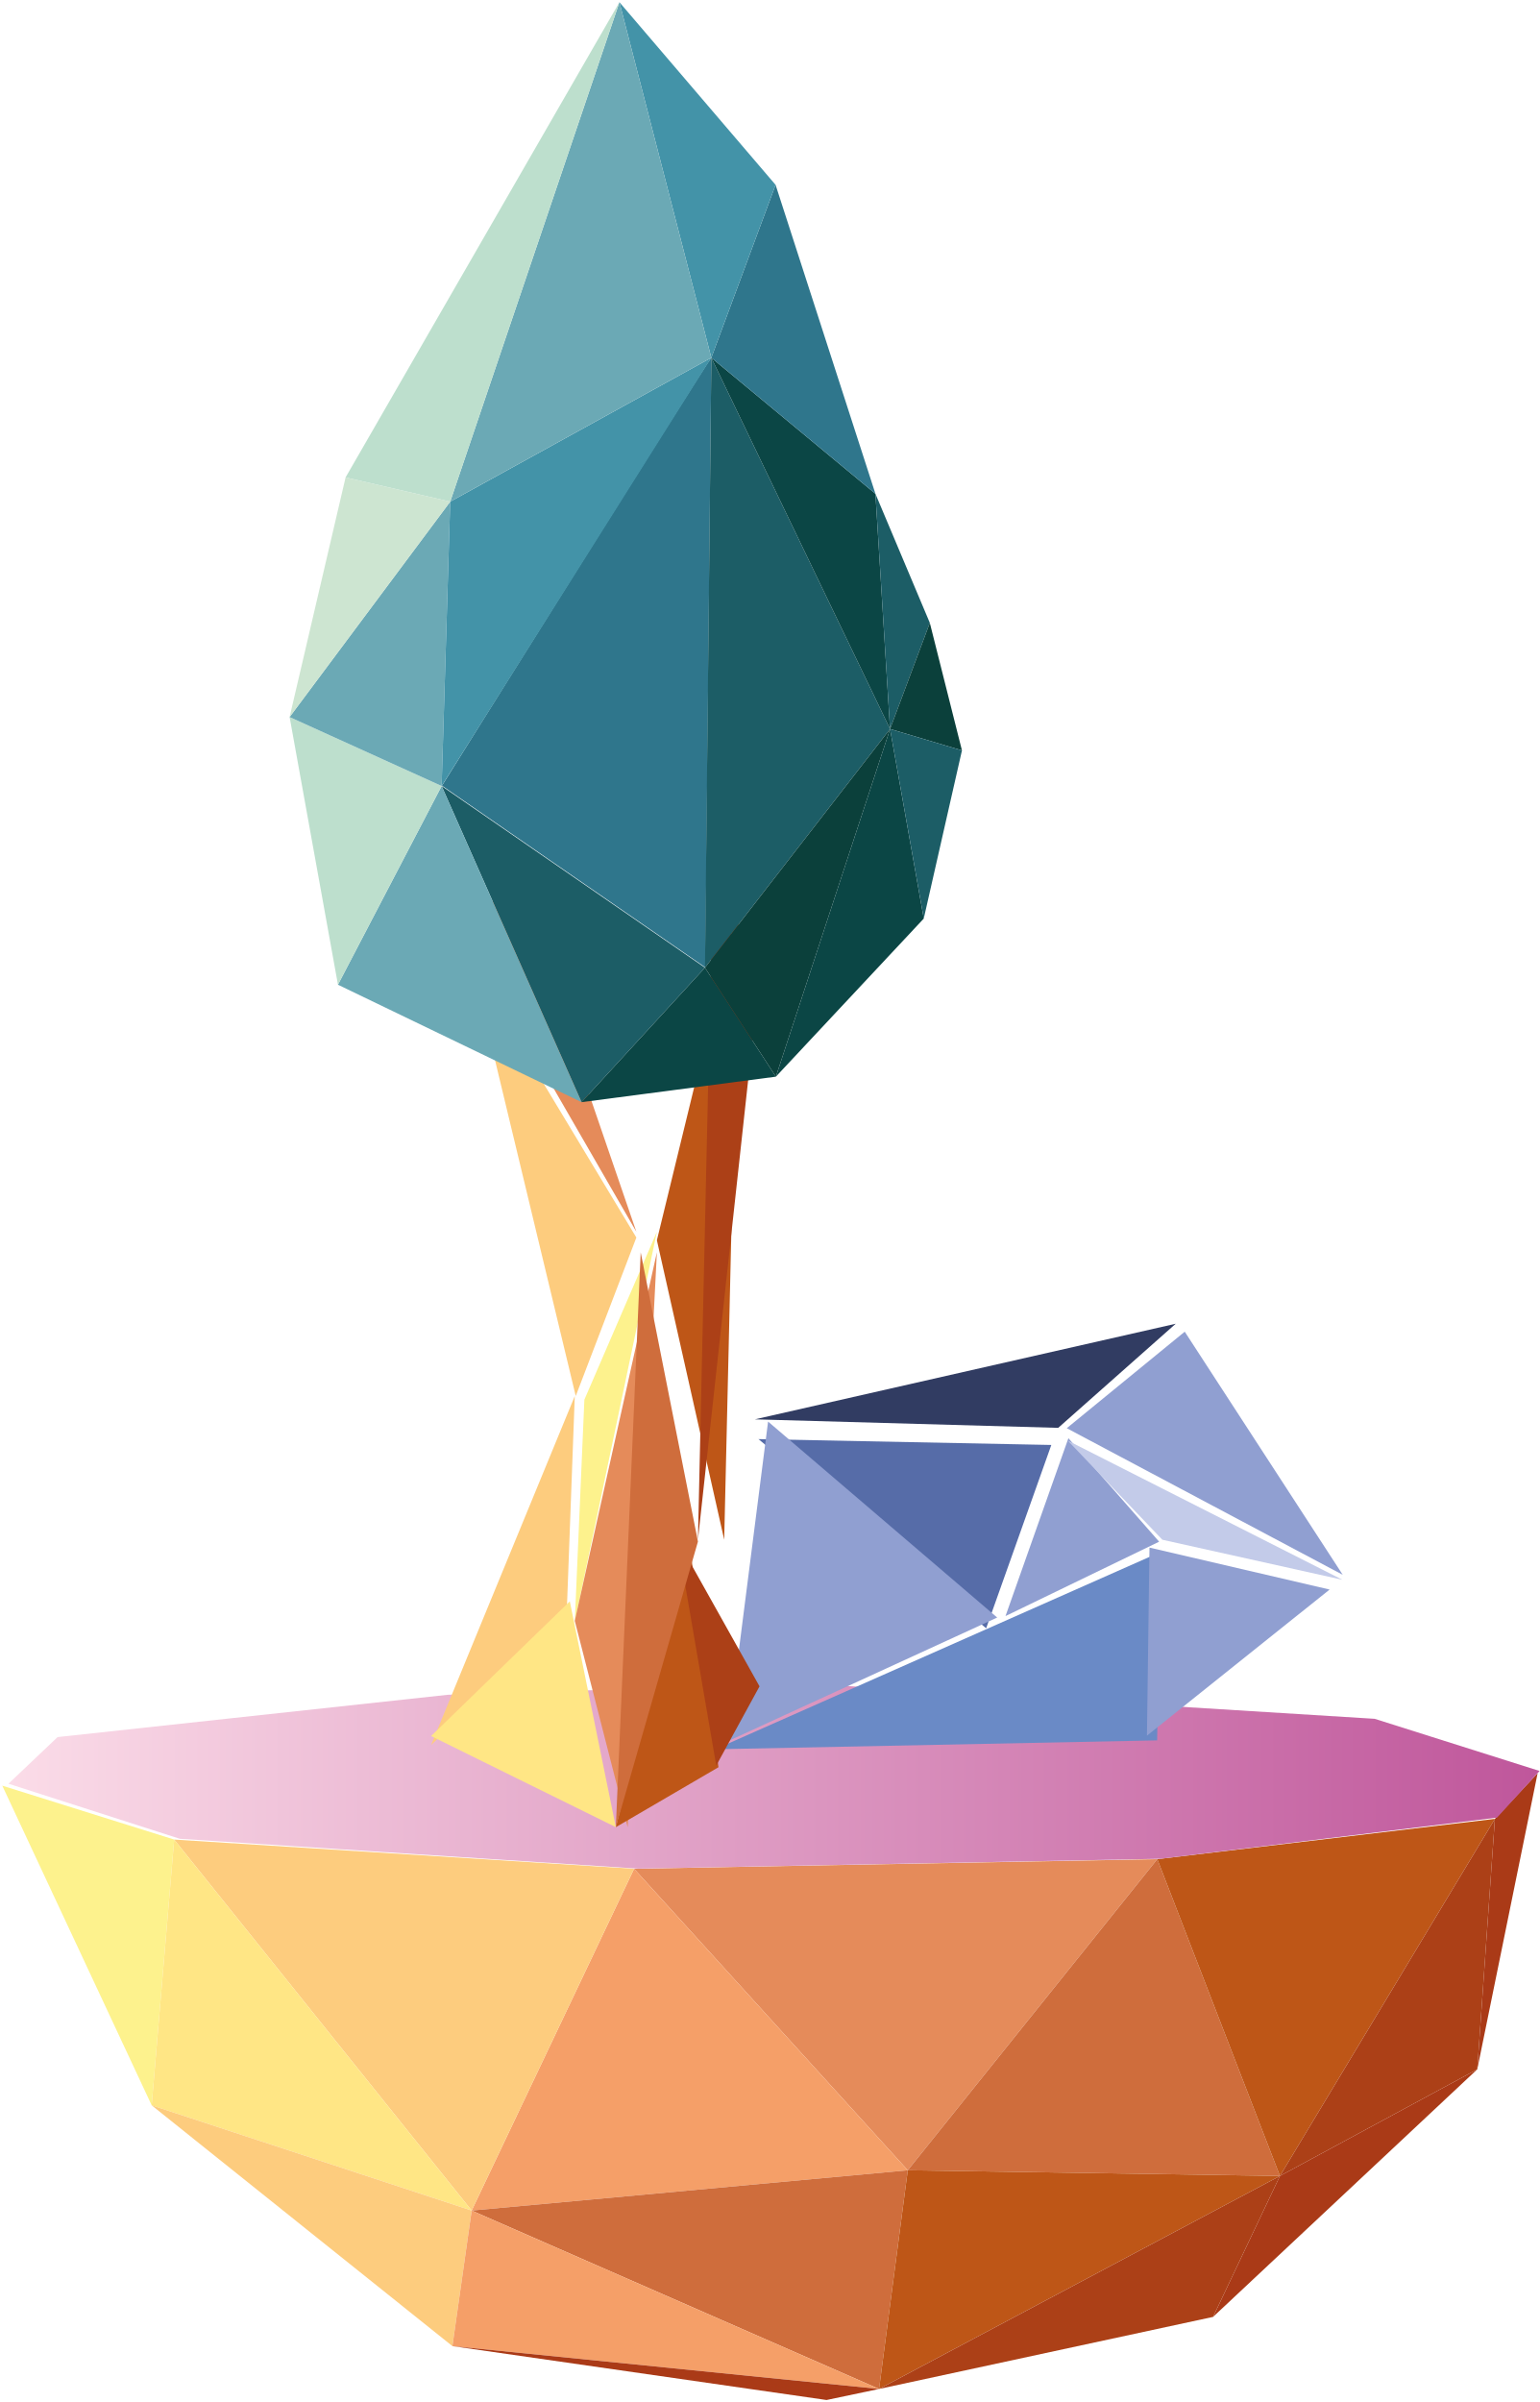
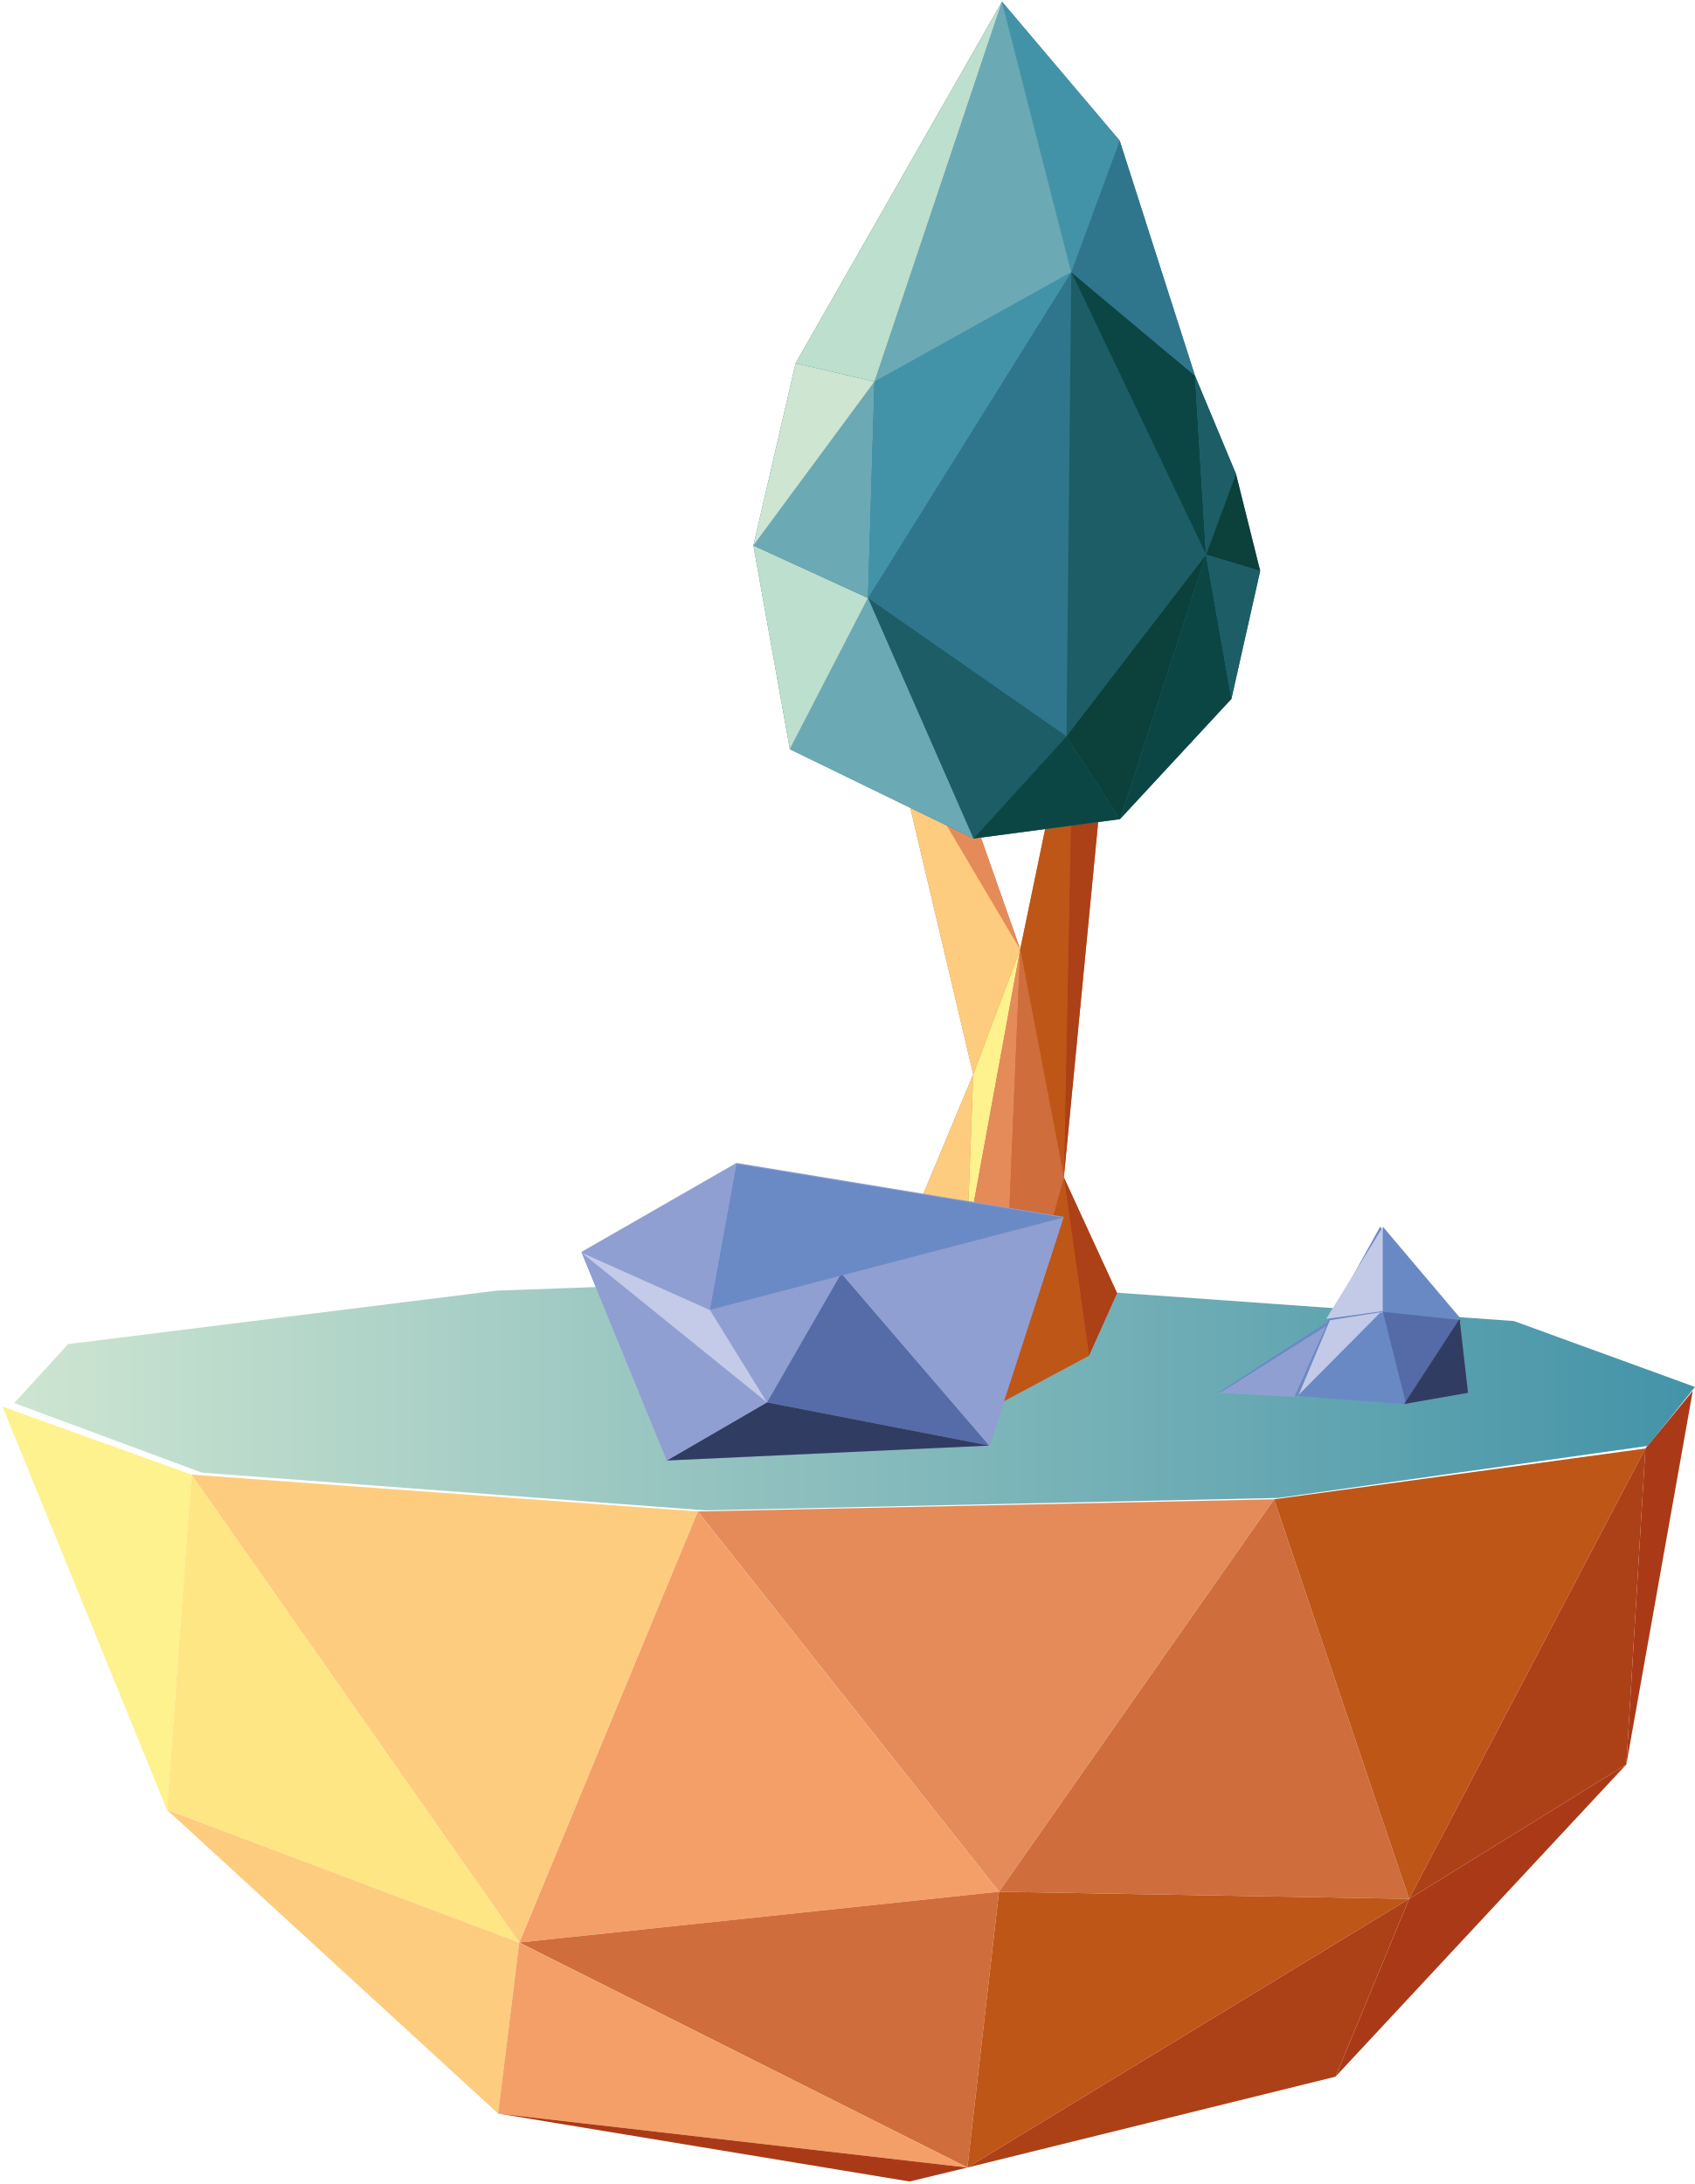
- <svg xmlns="http://www.w3.org/2000/svg" width="75px" height="117px" viewBox="0 0 75 117" version="1.1">
+ <svg xmlns="http://www.w3.org/2000/svg" width="239px" height="308px" viewBox="0 0 239 308" version="1.1">
  <defs>
-     <linearGradient x1="-0.001%" y1="49.98%" x2="100.005%" y2="49.98%" id="linearGradient-1">
-       <stop stop-color="#FBDCE8" offset="0.152%" />
-       <stop stop-color="#BF569B" offset="100%" />
+     <linearGradient x1="-0.008%" y1="49.98%" x2="99.999%" y2="49.98%" id="linearGradient-1">
+       <stop stop-color="#CDE5D1" offset="0.305%" />
+       <stop stop-color="#4393A8" offset="100%" />
    </linearGradient>
  </defs>
  <g id="Pages" stroke="none" stroke-width="1" fill="none" fill-rule="evenodd">
-     <g id="Desktop-HD" transform="translate(-216, -737)" fill-rule="nonzero">
-       <g id="zone_orange-pink" transform="translate(216, 819)">
-         <g id="Group" transform="translate(0, 4.329897)">
-           <polygon id="Path" fill="#E58B5A" points="30.89 4.697 44.221 19.383 56.377 4.228" />
-           <polygon id="Path" fill="#CF6D3C" points="56.377 4.228 62.352 19.659 44.221 19.383" />
-           <polygon id="Path" fill="#F59F68" points="30.89 4.697 22.977 21.345 44.221 19.383" />
-           <polygon id="Path" fill="#FDCC7E" points="30.89 4.697 8.485 3.274 22.977 21.345" />
-           <polygon id="Path" fill="#FDF28D" points="8.485 3.274 0.111 0.649 7.389 16.219" />
-           <polygon id="Path" fill="#FFE685" points="22.977 21.345 7.389 16.219 8.485 3.274" />
-           <polygon id="Path" fill="#CF6D3C" points="44.221 19.383 42.823 30.035 22.977 21.345" />
-           <polygon id="Path" fill="#BE5617" points="62.352 19.659 42.823 30.035 44.221 19.383" />
-           <polygon id="Path" fill="#BE5617" points="56.377 4.228 72.823 2.266 62.352 19.659" />
-           <polygon id="Path" fill="#AC4017" points="72.823 2.266 71.965 14.465 62.352 19.659" />
-           <polygon id="Path" fill="#FDCC7E" points="7.389 16.219 22.039 27.948 22.977 21.345" />
-           <polygon id="Path" fill="#F59F68" points="42.823 30.035 22.039 27.948 22.977 21.345" />
-           <polygon id="Path" fill="#AA3A17" points="71.965 14.465 74.905 0.041 72.823 2.266" />
-           <polygon id="Path" fill="#AA3A17" points="42.823 30.035 40.265 30.573 22.039 27.948" />
-           <polygon id="Path" fill="#AA3A17" points="62.352 19.659 59.094 26.525 71.965 14.465" />
-           <polygon id="Path" fill="#AC4017" points="42.823 30.035 59.094 26.525 62.352 19.659" />
+     <g id="Desktop" transform="translate(-448, -317)" fill-rule="nonzero">
+       <g id="Group-2" transform="translate(448, 317)">
+         <g id="zone_orange-green" transform="translate(0, 180)">
+           <g id="Group" transform="translate(0, 16)">
+             <polygon id="Path" fill="#E58B5A" points="98.385 17.153 140.868 70.782 179.655 15.438" />
+             <polygon id="Path" fill="#CF6D3C" points="179.655 15.438 198.694 71.791 140.868 70.782" />
+             <polygon id="Path" fill="#F59F68" points="98.385 17.153 73.219 77.946 140.868 70.782" />
+             <polygon id="Path" fill="#FDCC7E" points="98.385 17.153 26.989 11.957 73.219 77.946" />
+             <polygon id="Path" fill="#FDF28D" points="26.989 11.957 0.354 2.371 23.546 59.229" />
+             <polygon id="Path" fill="#FFE685" points="73.219 77.946 23.546 59.229 26.989 11.957" />
+             <polygon id="Path" fill="#CF6D3C" points="140.868 70.782 136.412 109.679 73.219 77.946" />
+             <polygon id="Path" fill="#BE5617" points="198.694 71.791 136.412 109.679 140.868 70.782" />
+             <polygon id="Path" fill="#BE5617" points="179.655 15.438 232.012 8.274 198.694 71.791" />
+             <polygon id="Path" fill="#AC4017" points="232.012 8.274 229.329 52.822 198.694 71.791" />
+             <polygon id="Path" fill="#FDCC7E" points="23.546 59.229 70.232 102.061 73.219 77.946" />
+             <polygon id="Path" fill="#F59F68" points="136.412 109.679 70.232 102.061 73.219 77.946" />
+             <polygon id="Path" fill="#AA3A17" points="229.329 52.822 238.696 0.151 232.012 8.274" />
+             <polygon id="Path" fill="#AA3A17" points="136.412 109.679 128.26 111.647 70.232 102.061" />
+             <polygon id="Path" fill="#AA3A17" points="198.694 71.791 188.314 96.865 229.329 52.822" />
+             <polygon id="Path" fill="#AC4017" points="136.412 109.679 188.314 96.865 198.694 71.791" />
+           </g>
+           <polygon id="Path" fill="url(#linearGradient-1)" points="239 15.596 232.354 23.911 180.291 31.244 99.479 33 28.484 27.681 2 17.869 9.603 9.554 70.024 2.014 125.258 0 213.472 6.3" />
        </g>
-         <polygon id="Path" fill="url(#linearGradient-1)" points="75 4.263 72.924 6.536 56.523 8.541 31.106 9.021 8.763 7.567 0.412 4.884 2.805 2.612 21.82 0.551 39.219 0 66.966 1.722" />
+         <g id="object_tree" transform="translate(106, 0)">
+           <polygon id="Path" fill="#FFE685" points="30.267 175 35 198 16 188.719" />
+           <g id="Group">
+             <polygon id="Path" fill="#CF6D3C" points="44.011 166.036 49.859 105.487 45.363 97.682 37.859 133.87 24 94.472 19.91 103.528 31.234 151.507 15.786 188.539 35.189 197.797 47.561 191.175 51.515 182.356" />
+             <polygon id="Path" fill="#FDCC7E" points="15.786 188.539 31.234 151.507 30.355 174.855" />
+             <polygon id="Path" fill="#FDCC7E" points="31.234 151.507 19.91 103.528 37.859 133.87" />
+             <polygon id="Path" fill="#FDF28D" points="30.355 174.855 37.859 133.87 31.234 151.507" />
+             <polygon id="Path" fill="#E58B5A" points="37.859 133.87 24 94.472 19.91 103.528" />
+             <polygon id="Path" fill="#E58B5A" points="35.189 197.797 37.859 133.87 30.355 174.855" />
+             <polygon id="Path" fill="#BE5617" points="35.189 197.797 47.561 191.175 44.011 166.036" />
+             <polygon id="Path" fill="#AC4017" points="47.561 191.175 51.515 182.356 44.011 166.036" />
+             <polygon id="Path" fill="#BE5617" points="44.011 166.036 45.363 97.682 37.859 133.87" />
+             <polygon id="Path" fill="#AC4017" points="44.011 166.036 49.859 105.487 45.363 97.682" />
+             <polygon id="Path" fill="#CF6D3C" points="37.859 133.87 44.011 166.036 35.189 197.797" />
+             <polygon id="Path" fill="#2F768C" points="68.282 66.833 62.501 52.98 51.887 19.834 35.29 0.237 6.186 51.223 0.237 76.936 5.375 105.656 31.268 118.259 51.921 115.523 67.639 98.561 71.696 80.518" />
+             <g id="Path">
+               <path d="M45.059,38.384 C44.18,39.465 16.428,84.302 16.428,84.302 L44.417,103.798 L45.059,38.384 Z" fill="#2F768C" />
+               <polygon fill="#1C5D66" points="16.394 84.336 31.268 118.259 44.383 103.832" />
+               <polygon fill="#1C5D66" points="45.059 38.384 64.056 78.22 44.383 103.832" />
+               <polygon fill="#0B4645" points="64.056 78.22 62.501 52.98 45.059 38.384" />
+               <polygon fill="#2F768C" points="62.501 52.98 51.887 19.834 45.059 38.384" />
+               <polygon fill="#1C5D66" points="64.056 78.22 68.282 66.833 62.501 52.98" />
+               <polygon fill="#0B4645" points="31.268 118.259 51.921 115.523 44.383 103.832" />
+               <polygon fill="#0B403B" points="51.921 115.523 64.056 78.22 44.383 103.832" />
+               <polygon fill="#6BA9B5" points="31.268 118.259 5.375 105.656 16.394 84.336" />
+               <polygon fill="#BDDFCD" points="5.375 105.656 0.237 76.936 16.394 84.336" />
+               <polygon fill="#6BA9B5" points="0.237 76.936 17.307 53.825 16.394 84.336" />
+               <polygon fill="#4393A8" points="17.307 53.825 45.059 38.384 16.394 84.336" />
+               <polygon fill="#0B4645" points="64.056 78.22 67.639 98.561 51.921 115.523" />
+               <polygon fill="#4393A8" points="51.887 19.834 35.29 0.237 45.059 38.384" />
+               <polygon fill="#6BA9B5" points="17.307 53.825 35.29 0.237 45.059 38.384" />
+               <polygon fill="#CDE5D1" points="0.237 76.936 6.186 51.223 17.307 53.825" />
+               <polygon fill="#BDDFCD" points="6.186 51.223 35.29 0.237 17.307 53.825" />
+               <polygon fill="#0B403B" points="68.282 66.833 71.696 80.518 64.056 78.22" />
+               <polygon fill="#1C5D66" points="71.696 80.518 67.639 98.561 64.056 78.22" />
+             </g>
+           </g>
+         </g>
+         <g id="object_rock_small" transform="translate(172, 173)">
+           <polygon id="Path" fill="#6989C5" points="33.806 13.451 22.611 0 15.139 13.451 0 23.288 10.611 23.859 25.944 25 35 23.478" />
+           <polygon id="Path" fill="#C2CAE8" points="23 0 15 13 23 11.897" />
+           <polygon id="Path" fill="#6989C5" points="23 0 34 13 23 11.897" />
+           <polygon id="Path" fill="#C2CAE8" points="23 12 11 24 15.528 13.186" />
+           <polygon id="Path" fill="#909FD1" points="10.514 24 0 23.452 15 14" />
+           <polygon id="Path" fill="#6989C5" points="11 23.831 26 25 22.739 12" />
+           <polygon id="Path" fill="#546BA7" points="26.275 25 34 13.169 23 12" />
+           <polygon id="Path" fill="#303C61" points="33.813 13 35 23.419 26 25" />
+         </g>
+         <g id="object_rock_medium" transform="translate(82, 164)">
+           <polygon id="Path" fill="#909FD1" points="21.85 0 0 12.548 12.048 42 57.552 39.891 68 7.605" />
+           <g id="Group">
+             <polygon id="Path" fill="#566CA8" points="57.494 39.864 26.146 33.771 36.618 15.561" />
+             <polygon id="Path" fill="#909FD1" points="26.146 33.771 18.088 20.725 36.618 15.561" />
+             <polygon id="Path" fill="#909FD1" points="57.494 39.864 67.932 7.712 36.618 15.561" />
+             <polygon id="Path" fill="#313C62" points="57.494 39.864 12.036 41.964 26.146 33.771" />
+             <polygon id="Path" fill="#909FD1" points="12.036 41.964 0 12.635 26.146 33.771" />
+             <polygon id="Path" fill="#C3CBE9" points="18.088 20.725 0 12.635 26.146 33.771" />
+             <polygon id="Path" fill="#6A8AC6" points="67.932 7.712 18.088 20.725 21.828 0.139" />
+             <polygon id="Path" fill="#909FD1" points="21.828 0.139 0 12.635 18.088 20.725" />
+           </g>
+         </g>
      </g>
-       <polygon id="Path" fill="#566CA8" transform="translate(260.7976, 811.299) rotate(170) translate(-260.7976, -811.299) " points="267.798 816.799 253.798 814.041 258.474 805.799" />
-       <polygon id="Path" fill="#909FD1" transform="translate(268.2275, 811.0845) rotate(170) translate(-268.2275, -811.0845) " points="267.706 815.085 264.228 809.353 272.228 807.085" />
-       <polygon id="Path" fill="#909FD1" transform="translate(257.0174, 813.2251) rotate(170) translate(-257.0174, -813.2251) " points="259.351 820.725 264.017 805.725 250.017 809.387" />
-       <polygon id="Path" fill="#313C62" transform="translate(263.2817, 805.2717) rotate(170) translate(-263.2817, -805.2717) " points="273.782 806.246 252.782 807.272 259.3 803.272" />
-       <polygon id="Path" fill="#909FD1" transform="translate(274.3734, 808.3498) rotate(170) translate(-274.3734, -808.3498) " points="273.897 814.85 268.373 801.85 280.373 811.218" />
-       <polygon id="Path" fill="#C3CBE9" transform="translate(274.7064, 810.561) rotate(170) translate(-274.7064, -810.561) " points="277.008 809.506 268.706 806.061 280.706 815.061" />
-       <polygon id="Path" fill="#6A8AC6" transform="translate(261.9632, 819.038) rotate(170) translate(-261.9632, -819.038) " points="273.463 817.849 250.463 823.538 252.189 814.538" />
-       <polygon id="Path" fill="#909FD1" transform="translate(276.0145, 816.2433) rotate(170) translate(-276.0145, -816.2433) " points="281.014 811.743 271.014 817.207 279.301 820.743" />
-       <polygon id="Path" fill="#FDCC7E" points="237 822 244 805 243.602 815.718" />
-       <polygon id="Path" fill="#FFE685" points="243.758 815 246 826 237 821.561" />
-       <polygon id="Path" fill="#FDCC7E" points="244.047 805 239 784 247 797.28" />
-       <polygon id="Path" fill="#FDF28D" points="244 816 248 797 244.468 805.176" />
-       <polygon id="Path" fill="#E58B5A" points="247 797 240.823 779 239 783.137" />
-       <polygon id="Path" fill="#E58B5A" points="246.577 826 248 798 244 815.951" />
-       <polygon id="Path" fill="#BE5617" points="246 826 251 823.081 249.566 812" />
-       <polygon id="Path" fill="#AC4017" points="250.892 823 253 819.141 249 812" />
-       <polygon id="Path" fill="#BE5617" points="251.279 812 252 781 248 797.412" />
-       <polygon id="Path" fill="#AC4017" points="250 812 253 784.54 250.694 781" />
-       <g id="Group" transform="translate(230, 737)">
-         <path d="M20.652,17.425 C20.249,17.916 7.53,38.27 7.53,38.27 L20.358,47.121 L20.652,17.425 Z" id="Path" fill="#2F768C" />
-         <polygon id="Path" fill="#1C5D66" points="7.514 38.286 14.331 53.686 20.342 47.136" />
-         <polygon id="Path" fill="#1C5D66" points="20.652 17.425 29.359 35.509 20.342 47.136" />
-         <polygon id="Path" fill="#0B4645" points="29.359 35.509 28.646 24.051 20.652 17.425" />
-         <polygon id="Path" fill="#2F768C" points="28.646 24.051 23.782 9.004 20.652 17.425" />
-         <polygon id="Path" fill="#1C5D66" points="29.359 35.509 31.296 30.34 28.646 24.051" />
-         <polygon id="Path" fill="#0B4645" points="14.331 53.686 23.797 52.444 20.342 47.136" />
-         <polygon id="Path" fill="#0B403B" points="23.797 52.444 29.359 35.509 20.342 47.136" />
-         <polygon id="Path" fill="#6BA9B5" points="14.331 53.686 2.463 47.965 7.514 38.286" />
-         <polygon id="Path" fill="#BDDFCD" points="2.463 47.965 0.108 34.927 7.514 38.286" />
-         <polygon id="Path" fill="#6BA9B5" points="0.108 34.927 7.932 24.435 7.514 38.286" />
-         <polygon id="Path" fill="#4393A8" points="7.932 24.435 20.652 17.425 7.514 38.286" />
-         <polygon id="Path" fill="#0B4645" points="29.359 35.509 31.001 44.743 23.797 52.444" />
-         <polygon id="Path" fill="#4393A8" points="23.782 9.004 16.175 0.107 20.652 17.425" />
-         <polygon id="Path" fill="#6BA9B5" points="7.932 24.435 16.175 0.107 20.652 17.425" />
-         <polygon id="Path" fill="#CDE5D1" points="0.108 34.927 2.835 23.254 7.932 24.435" />
-         <polygon id="Path" fill="#BDDFCD" points="2.835 23.254 16.175 0.107 7.932 24.435" />
-         <polygon id="Path" fill="#0B403B" points="31.296 30.34 32.861 36.553 29.359 35.509" />
-         <polygon id="Path" fill="#1C5D66" points="32.861 36.553 31.001 44.743 29.359 35.509" />
-       </g>
-       <polygon id="Path" fill="#CF6D3C" points="247.211 798 250 812.089 246 826" />
    </g>
  </g>
</svg>
